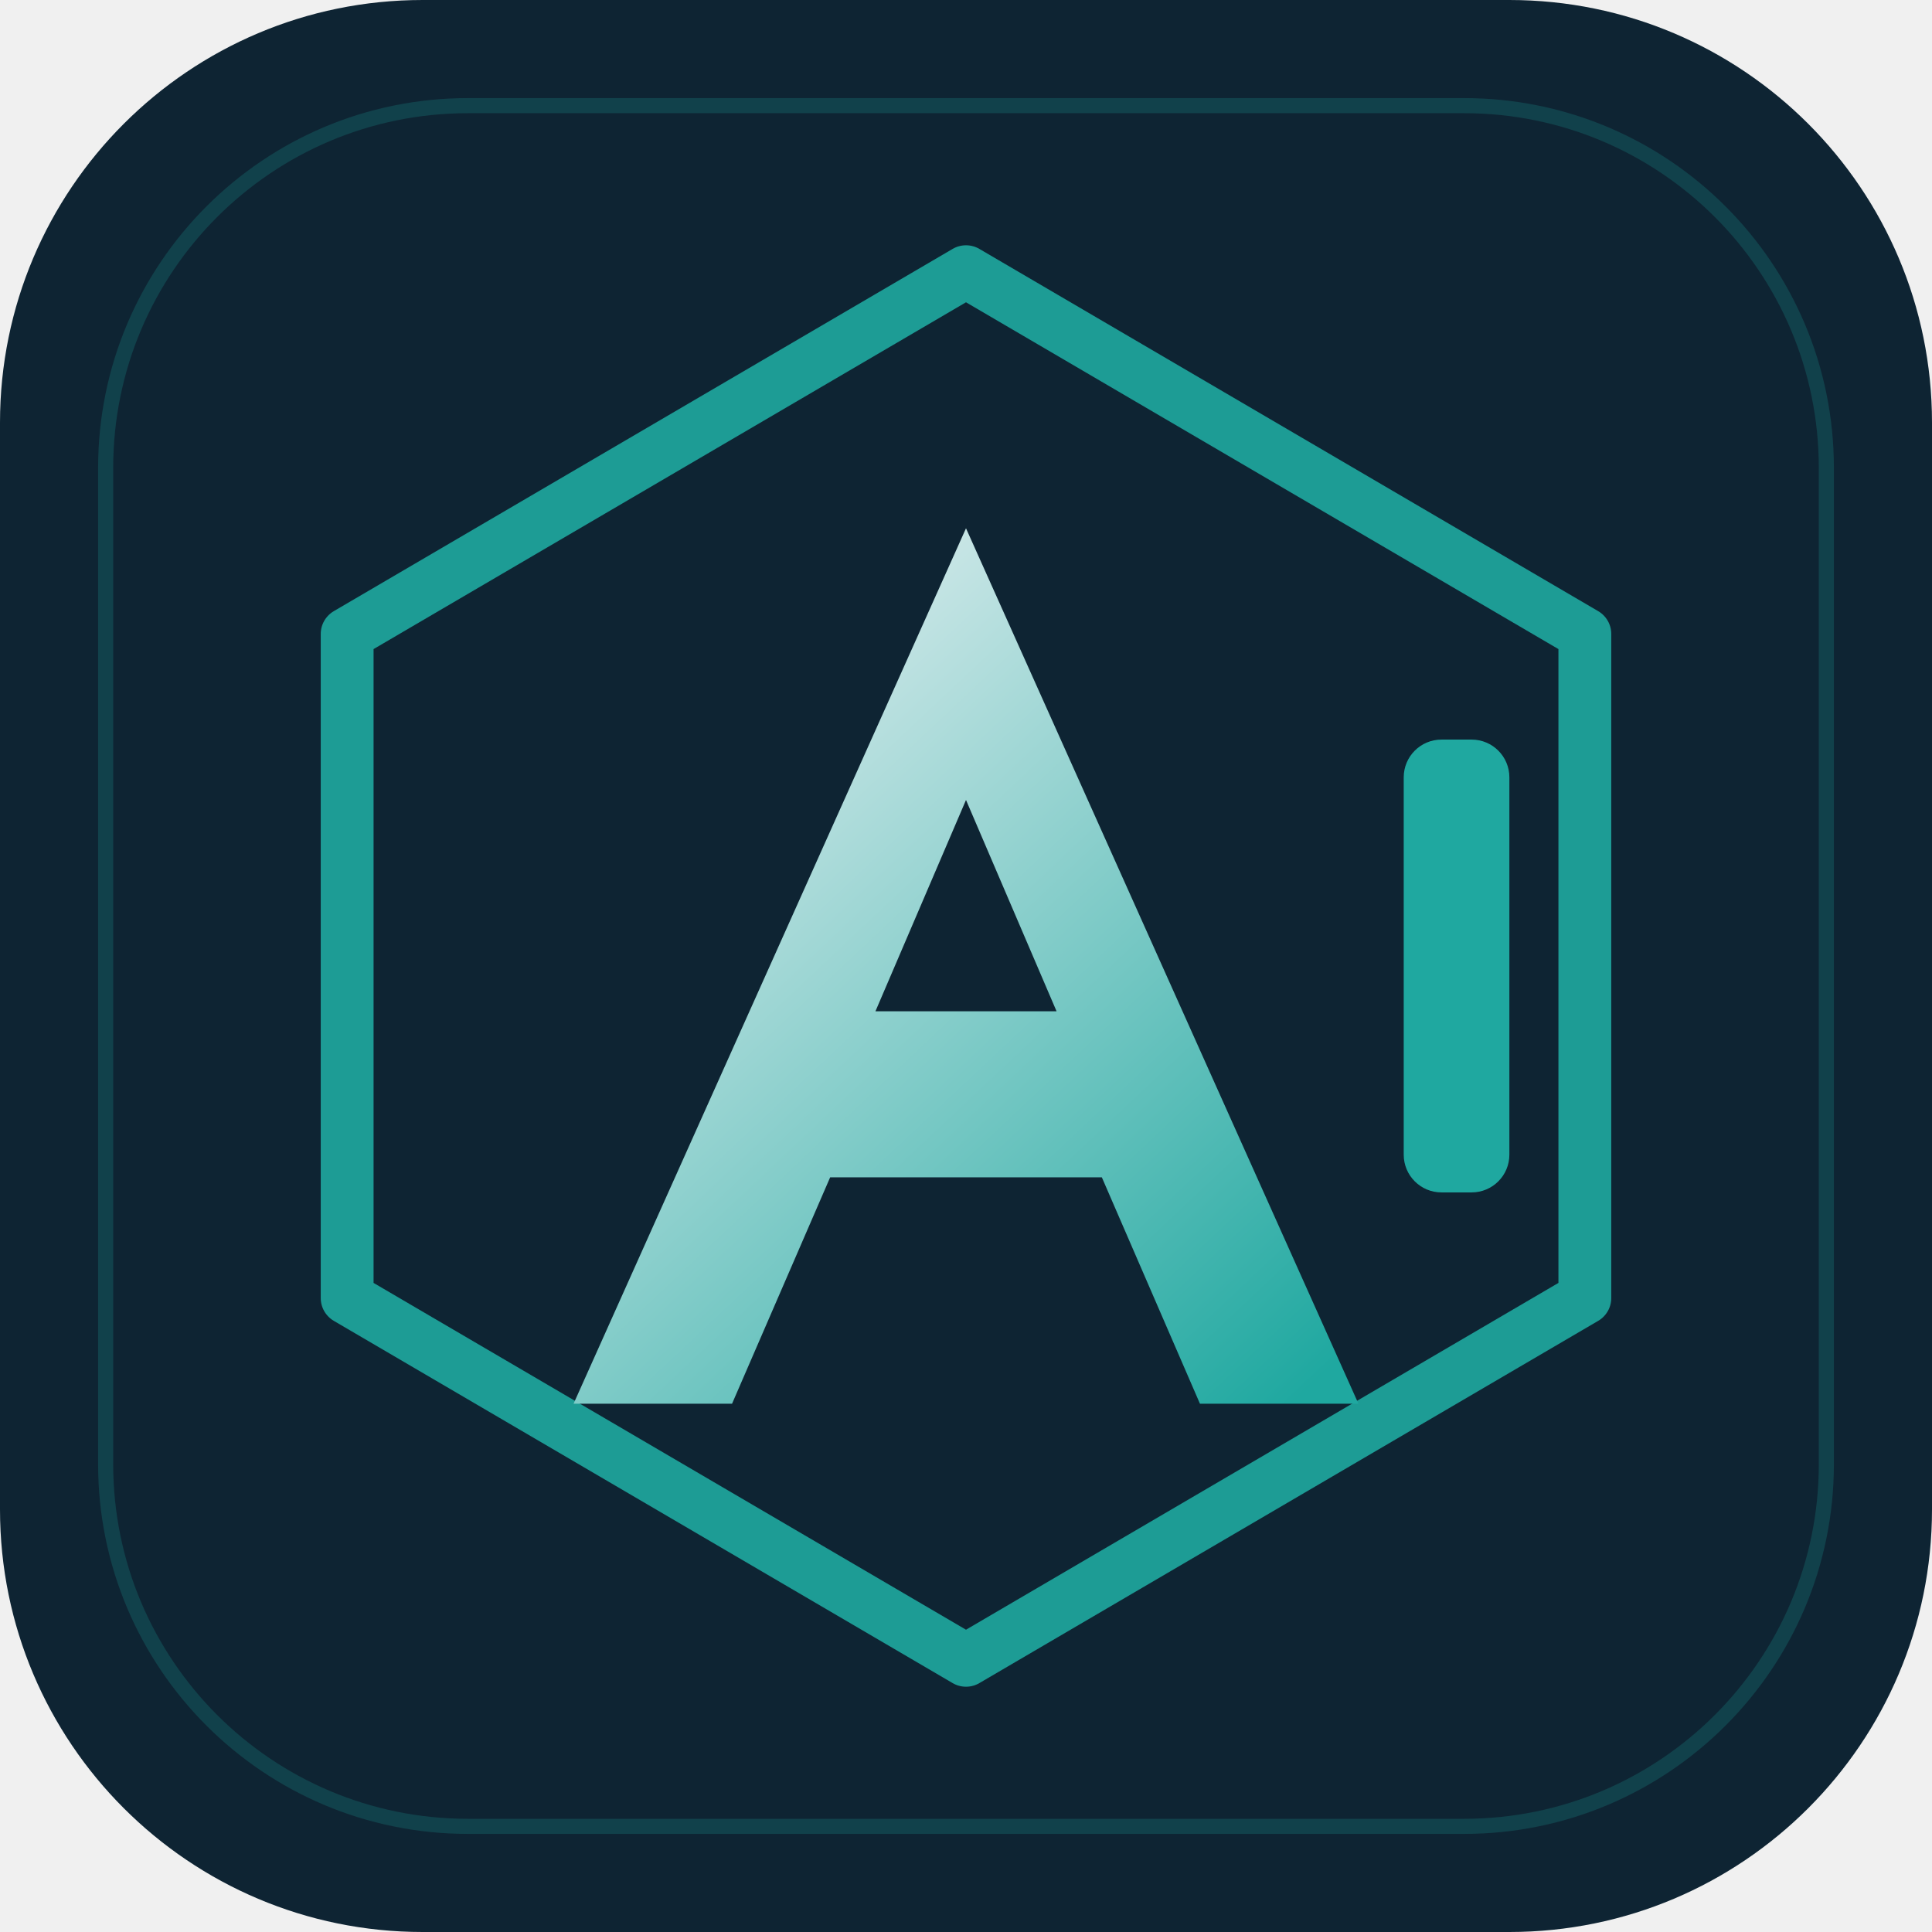
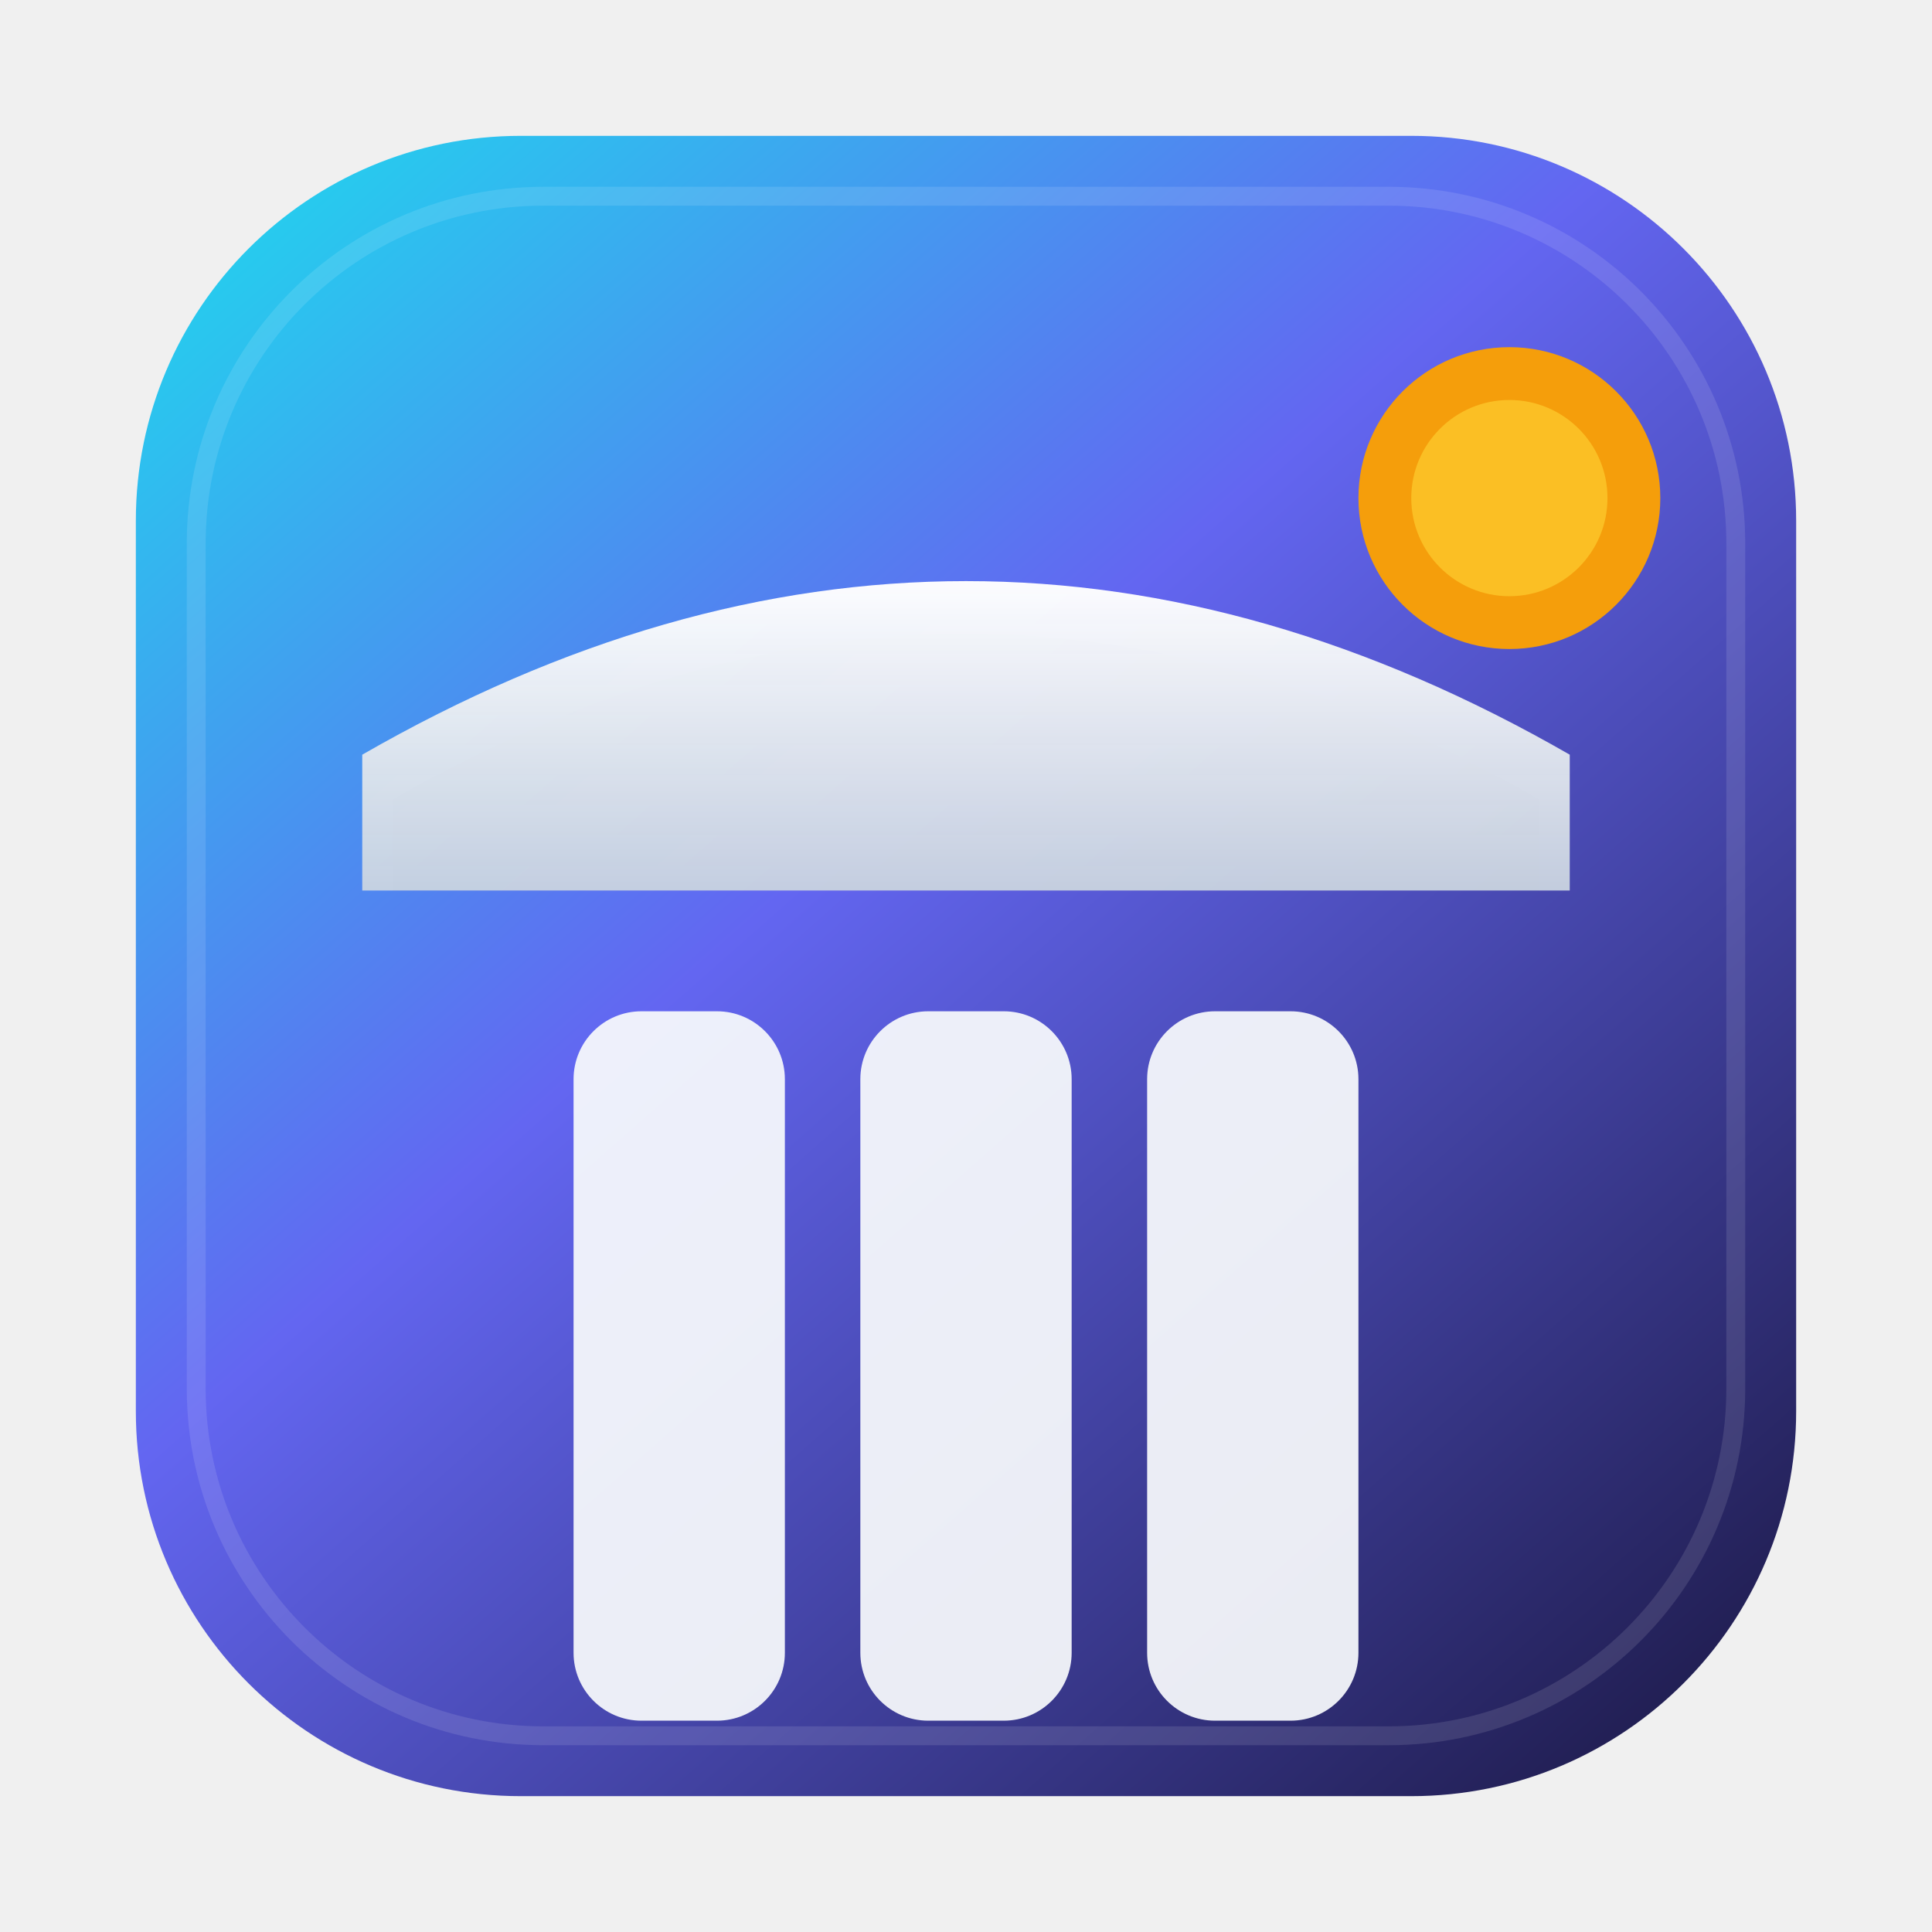
- <svg xmlns="http://www.w3.org/2000/svg" width="512" height="512" viewBox="0 0 512 512" role="img" aria-label="Asin">
+ <svg xmlns="http://www.w3.org/2000/svg" width="512" height="512" viewBox="0 0 512 512" role="img" aria-label="RetailEX">
  <defs>
-     <linearGradient id="asinG512" x1="8%" y1="0%" x2="92%" y2="100%">
-       <stop offset="0%" stop-color="#F3F5F7" />
-       <stop offset="100%" stop-color="#1FA8A0" />
+     <linearGradient id="rex-bg" x1="6%" y1="0%" x2="94%" y2="100%">
+       <stop offset="0%" stop-color="#22d3ee" />
+       <stop offset="42%" stop-color="#6366f1" />
+       <stop offset="100%" stop-color="#1e1b4b" />
+     </linearGradient>
+     <linearGradient id="rex-awning" x1="0%" y1="0%" x2="0%" y2="100%">
+       <stop offset="0%" stop-color="#ffffff" stop-opacity="0.98" />
+       <stop offset="100%" stop-color="#cbd5e1" stop-opacity="0.94" />
    </linearGradient>
  </defs>
-   <rect width="512" height="512" rx="112" fill="#0E2433" />
-   <rect x="28.00" y="28.00" width="456.00" height="456.00" rx="96" fill="none" stroke="#1FA8A0" stroke-opacity="0.22" stroke-width="4" />
-   <path d="M256.00 72.00 L420.00 168.00 L420.00 344.00 L256.00 440.00 L92.00 344.00 L92.00 168.00 Z" fill="none" stroke="#1FA8A0" stroke-width="14" stroke-linejoin="round" opacity="0.9" />
-   <path d="M256.00 140.00 L360.00 372.00 H318.00 L292.00 312.00 H220.00 L194.00 372.00 H152.00 L256.00 140.00 Z M232.00 268.00 H280.00 L256.00 212.00 Z" fill="url(#asinG512)" />
-   <rect x="372.00" y="196.00" width="28.00" height="120.00" rx="10.00" fill="#1FA8A0" />
+   <rect x="36" y="36" width="440" height="440" rx="102" fill="url(#rex-bg)" />
+   <rect x="52" y="52" width="408" height="408" rx="92" fill="none" stroke="#ffffff" stroke-opacity="0.11" stroke-width="5" />
+   <path d="M 104 212 Q 256 124 408 212 L 408 236 L 104 236 Z" fill="#000" opacity="0.11" />
+   <path d="M 96 200 Q 256 108 416 200 L 416 236 L 96 236 Z" fill="url(#rex-awning)" />
+   <rect x="152" y="268" width="56" height="188" rx="18" fill="#f8fafc" fill-opacity="0.93" />
+   <rect x="228" y="268" width="56" height="188" rx="18" fill="#f8fafc" fill-opacity="0.93" />
+   <rect x="304" y="268" width="56" height="188" rx="18" fill="#f8fafc" fill-opacity="0.93" />
+   <circle cx="400" cy="132" r="40" fill="#f59e0b" />
+   <circle cx="400" cy="132" r="26" fill="#fbbf24" />
</svg>
